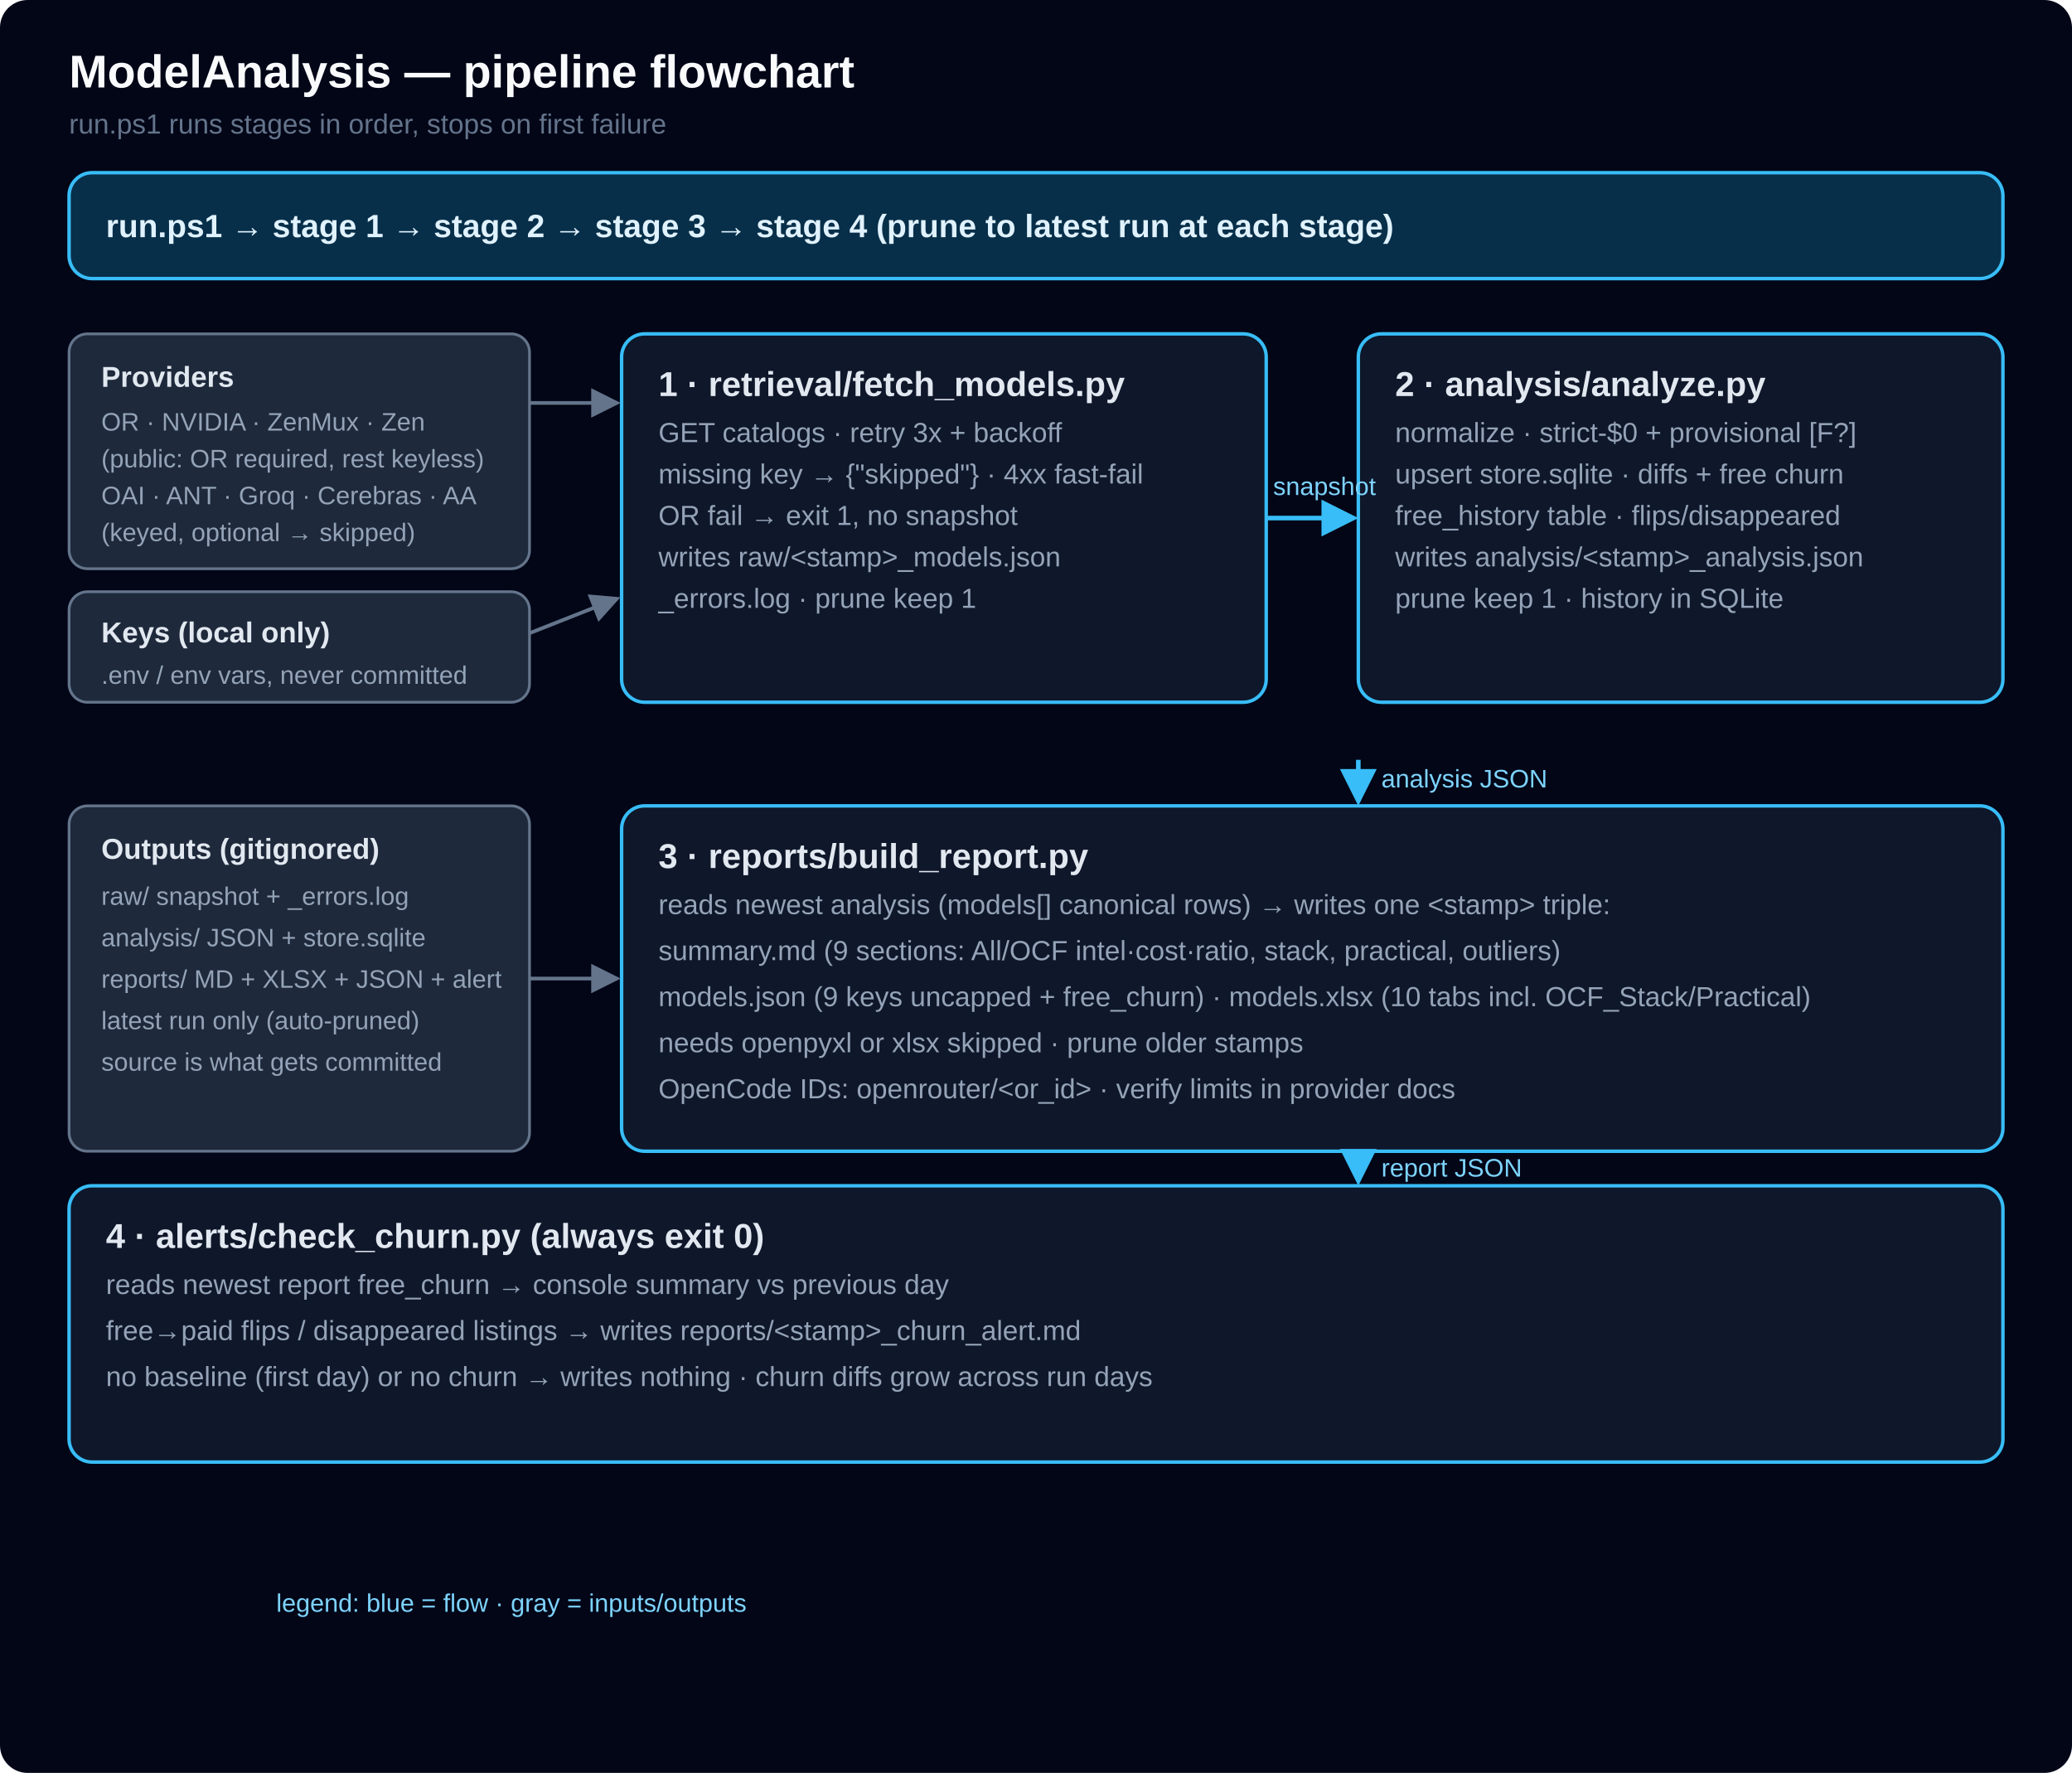
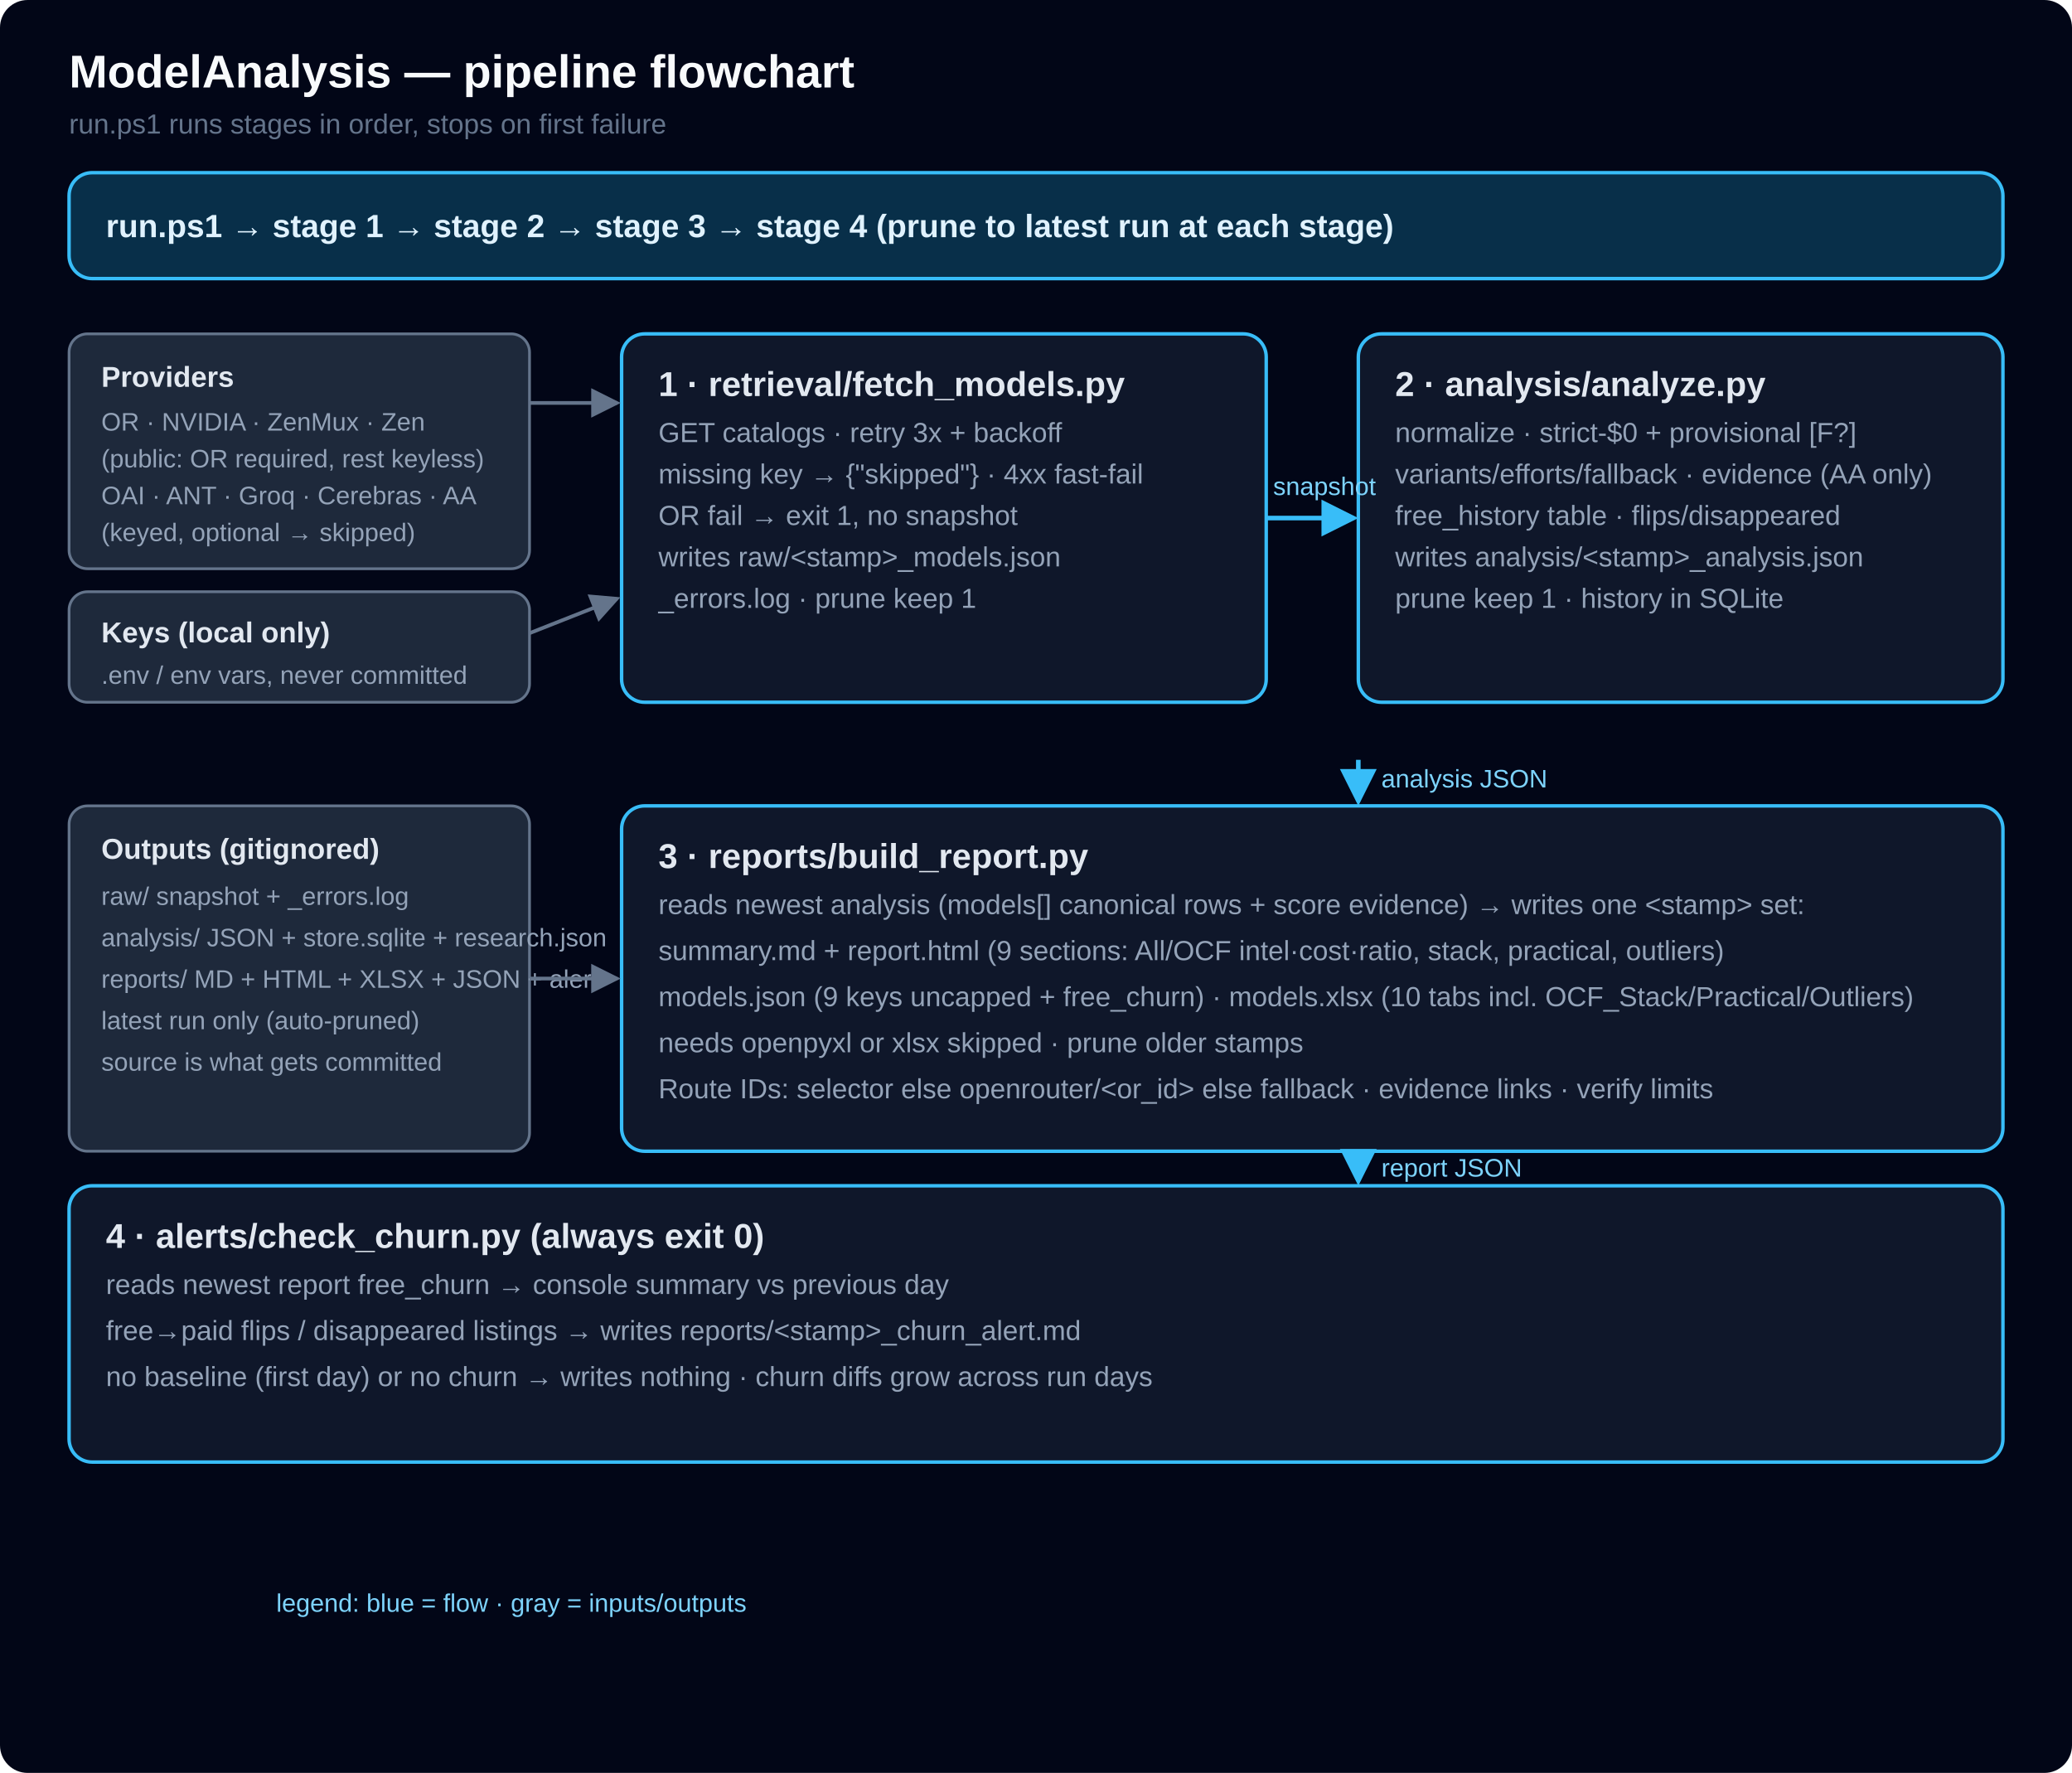
<svg xmlns="http://www.w3.org/2000/svg" width="900" height="770" font-family="Segoe UI, Arial, sans-serif">
  <style>
    .box { fill: #0f172a; stroke: #38bdf8; stroke-width: 1.5; rx: 10; }
    .title { fill: #e2e8f0; font-size: 15px; font-weight: 700; }
    .sub { fill: #94a3b8; font-size: 12px; }
    .file { fill: #1e293b; stroke: #64748b; stroke-width: 1.2; rx: 8; }
    .file-t { fill: #e2e8f0; font-size: 12.5px; font-weight: 600; }
    .file-s { fill: #94a3b8; font-size: 11px; }
    .arrow { stroke: #38bdf8; stroke-width: 2; fill: none; marker-end: url(#ah); }
    .arrow-dim { stroke: #64748b; stroke-width: 1.6; fill: none; marker-end: url(#ah2); }
    .label { fill: #7dd3fc; font-size: 11px; }
  </style>
  <defs>
    <marker id="ah" markerWidth="8" markerHeight="8" refX="7" refY="4" orient="auto">
      <path d="M0,0 L8,4 L0,8 z" fill="#38bdf8" />
    </marker>
    <marker id="ah2" markerWidth="8" markerHeight="8" refX="7" refY="4" orient="auto">
      <path d="M0,0 L8,4 L0,8 z" fill="#64748b" />
    </marker>
  </defs>
  <rect width="900" height="770" fill="#020617" rx="12" />
  <text x="30" y="38" fill="#f8fafc" font-size="20" font-weight="800">ModelAnalysis — pipeline flowchart</text>
  <text x="30" y="58" fill="#64748b" font-size="12">run.ps1 runs stages in order, stops on first failure</text>
  <rect x="30" y="75" width="840" height="46" rx="10" fill="#082f49" stroke="#38bdf8" stroke-width="1.5" />
  <text x="46" y="103" fill="#e0f2fe" font-size="14" font-weight="700">run.ps1  →  stage 1 → stage 2 → stage 3 → stage 4  (prune to latest run at each stage)</text>
  <rect class="file" x="30" y="145" width="200" height="102" />
  <text class="file-t" x="44" y="168">Providers</text>
  <text class="file-s" x="44" y="187">OR · NVIDIA · ZenMux · Zen</text>
  <text class="file-s" x="44" y="203">(public: OR required, rest keyless)</text>
  <text class="file-s" x="44" y="219">OAI · ANT · Groq · Cerebras · AA</text>
  <text class="file-s" x="44" y="235">(keyed, optional → skipped)</text>
  <rect class="file" x="30" y="257" width="200" height="48" />
  <text class="file-t" x="44" y="279">Keys (local only)</text>
  <text class="file-s" x="44" y="297">.env / env vars, never committed</text>
  <rect class="box" x="270" y="145" width="280" height="160" />
  <text class="title" x="286" y="172">1 · retrieval/fetch_models.py</text>
  <text class="sub" x="286" y="192">GET catalogs · retry 3x + backoff</text>
  <text class="sub" x="286" y="210">missing key → {"skipped"} · 4xx fast-fail</text>
  <text class="sub" x="286" y="228">OR fail → exit 1, no snapshot</text>
  <text class="sub" x="286" y="246">writes raw/&lt;stamp&gt;_models.json</text>
  <text class="sub" x="286" y="264">_errors.log · prune keep 1</text>
  <rect class="box" x="590" y="145" width="280" height="160" />
  <text class="title" x="606" y="172">2 · analysis/analyze.py</text>
  <text class="sub" x="606" y="192">normalize · strict-$0 + provisional [F?]</text>
-   <text class="sub" x="606" y="210">upsert store.sqlite · diffs + free churn</text>
+   <text class="sub" x="606" y="210">variants/efforts/fallback · evidence (AA only)</text>
  <text class="sub" x="606" y="228">free_history table · flips/disappeared</text>
  <text class="sub" x="606" y="246">writes analysis/&lt;stamp&gt;_analysis.json</text>
  <text class="sub" x="606" y="264">prune keep 1 · history in SQLite</text>
  <rect class="box" x="270" y="350" width="600" height="150" />
  <text class="title" x="286" y="377">3 · reports/build_report.py</text>
-   <text class="sub" x="286" y="397">reads newest analysis (models[] canonical rows) → writes one &lt;stamp&gt; triple:</text>
-   <text class="sub" x="286" y="417">summary.md (9 sections: All/OCF intel·cost·ratio, stack, practical, outliers)</text>
-   <text class="sub" x="286" y="437">models.json (9 keys uncapped + free_churn) · models.xlsx (10 tabs incl. OCF_Stack/Practical)</text>
+   <text class="sub" x="286" y="397">reads newest analysis (models[] canonical rows + score evidence) → writes one &lt;stamp&gt; set:</text>
+   <text class="sub" x="286" y="417">summary.md + report.html (9 sections: All/OCF intel·cost·ratio, stack, practical, outliers)</text>
+   <text class="sub" x="286" y="437">models.json (9 keys uncapped + free_churn) · models.xlsx (10 tabs incl. OCF_Stack/Practical/Outliers)</text>
  <text class="sub" x="286" y="457">needs openpyxl or xlsx skipped · prune older stamps</text>
-   <text class="sub" x="286" y="477">OpenCode IDs: openrouter/&lt;or_id&gt; · verify limits in provider docs</text>
+   <text class="sub" x="286" y="477">Route IDs: selector else openrouter/&lt;or_id&gt; else fallback · evidence links · verify limits</text>
  <rect class="file" x="30" y="350" width="200" height="150" />
  <text class="file-t" x="44" y="373">Outputs (gitignored)</text>
  <text class="file-s" x="44" y="393">raw/ snapshot + _errors.log</text>
-   <text class="file-s" x="44" y="411">analysis/ JSON + store.sqlite</text>
-   <text class="file-s" x="44" y="429">reports/ MD + XLSX + JSON + alert</text>
+   <text class="file-s" x="44" y="411">analysis/ JSON + store.sqlite + research.json</text>
+   <text class="file-s" x="44" y="429">reports/ MD + HTML + XLSX + JSON + alert</text>
  <text class="file-s" x="44" y="447">latest run only (auto-pruned)</text>
  <text class="file-s" x="44" y="465">source is what gets committed</text>
  <rect class="box" x="30" y="515" width="840" height="120" />
  <text class="title" x="46" y="542">4 · alerts/check_churn.py (always exit 0)</text>
  <text class="sub" x="46" y="562">reads newest report free_churn → console summary vs previous day</text>
  <text class="sub" x="46" y="582">free→paid flips / disappeared listings → writes reports/&lt;stamp&gt;_churn_alert.md</text>
  <text class="sub" x="46" y="602">no baseline (first day) or no churn → writes nothing · churn diffs grow across run days</text>
  <line class="arrow-dim" x1="230" y1="175" x2="268" y2="175" />
  <line class="arrow-dim" x1="230" y1="275" x2="268" y2="260" />
  <line class="arrow" x1="550" y1="225" x2="588" y2="225" />
  <text class="label" x="553" y="215">snapshot</text>
  <line class="arrow" x1="590" y1="330" x2="590" y2="348" />
  <text class="label" x="600" y="342">analysis JSON</text>
  <line class="arrow-dim" x1="230" y1="425" x2="268" y2="425" />
  <line class="arrow" x1="590" y1="500" x2="590" y2="513" />
  <text class="label" x="600" y="511">report JSON</text>
  <text class="label" x="120" y="700" fill="#64748b">legend: blue = flow · gray = inputs/outputs</text>
</svg>
